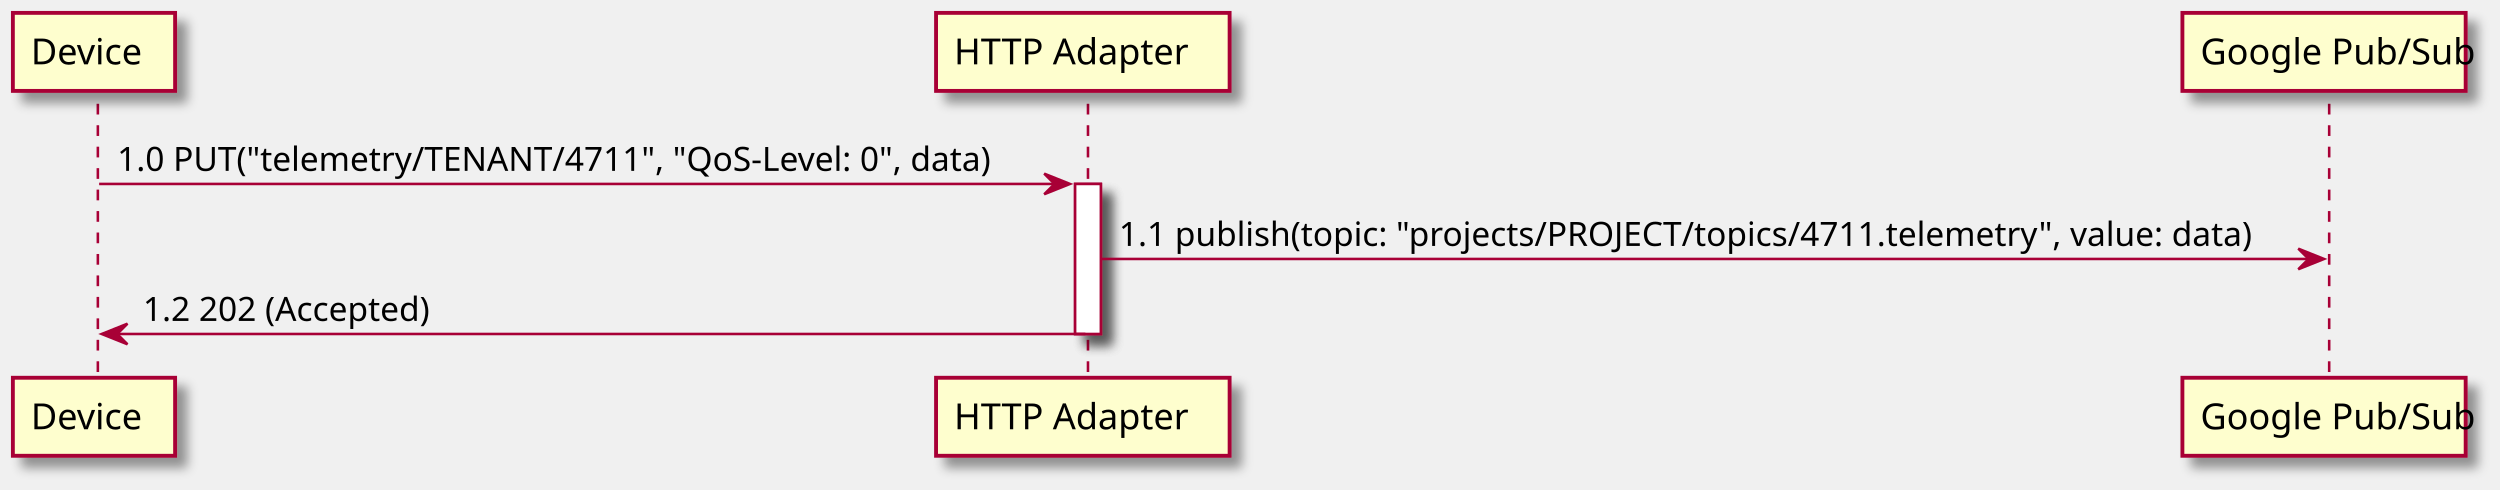
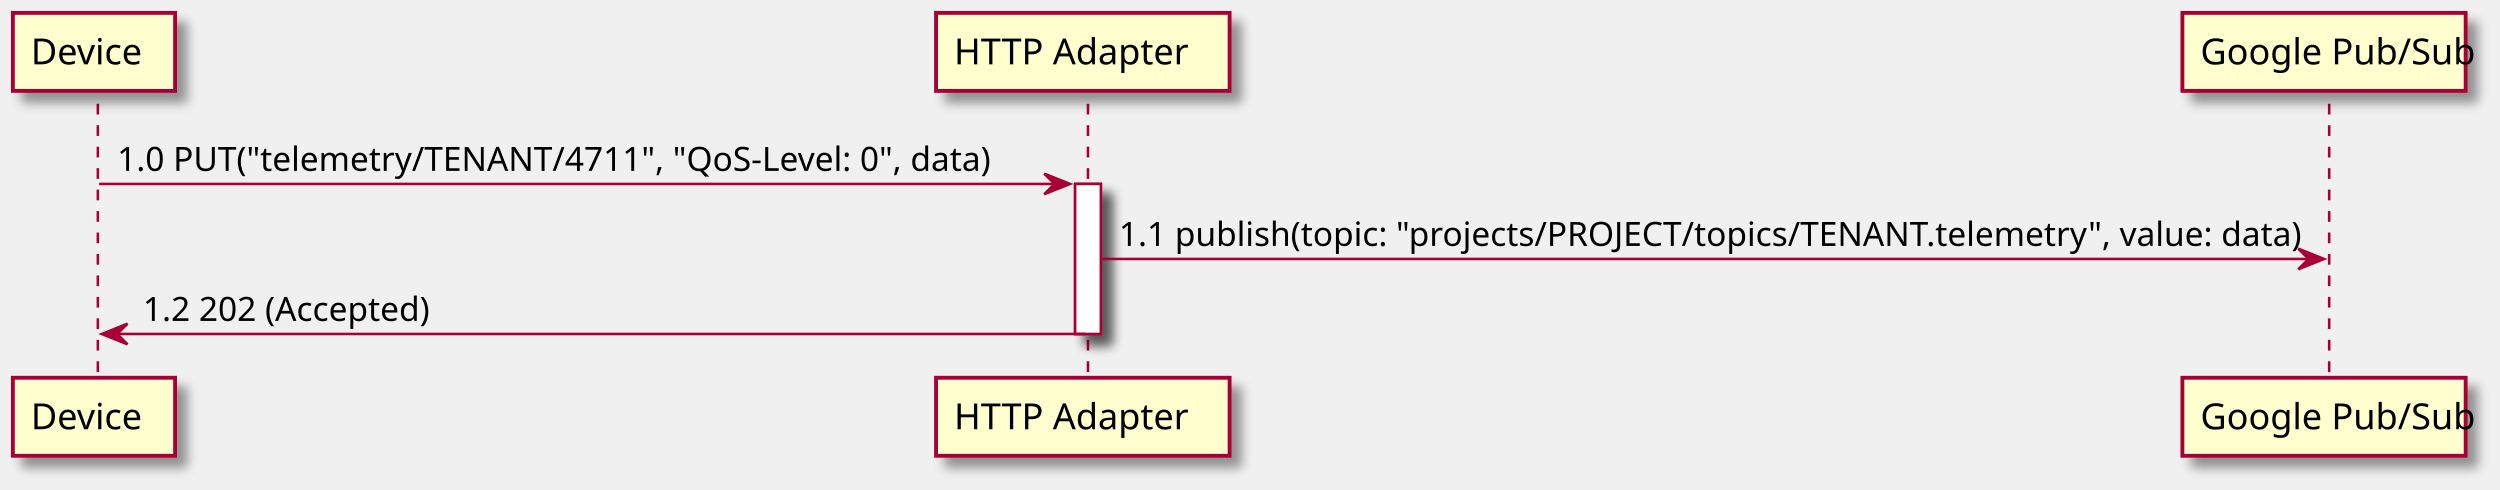
<svg xmlns="http://www.w3.org/2000/svg" contentscripttype="application/ecmascript" contentstyletype="text/css" height="228px" preserveAspectRatio="none" style="width:1165px;height:228px;" version="1.1" viewBox="0 0 1165 228" width="1165.2px" zoomAndPan="magnify">
  <defs>
    <filter height="300%" id="f19d8xr5h8o235" width="300%" x="-1" y="-1">
      <feGaussianBlur result="blurOut" stdDeviation="2.4" />
      <feColorMatrix in="blurOut" result="blurOut2" type="matrix" values="0 0 0 0 0 0 0 0 0 0 0 0 0 0 0 0 0 0 .4 0" />
      <feOffset dx="4.8" dy="4.8" in="blurOut2" result="blurOut3" />
      <feBlend in="SourceGraphic" in2="blurOut3" mode="normal" />
    </filter>
  </defs>
  <g>
    <rect fill="#FFFFFF" filter="url(#f19d8xr5h8o235)" height="69.919" style="stroke: #A80036; stroke-width: 1.2;" width="12" x="501" y="85.716" />
    <line style="stroke: #A80036; stroke-width: 1.2; stroke-dasharray: 5.0,5.0;" x1="45.6" x2="45.6" y1="48.356" y2="177.234" />
    <line style="stroke: #A80036; stroke-width: 1.2; stroke-dasharray: 5.0,5.0;" x1="507" x2="507" y1="48.356" y2="177.234" />
    <line style="stroke: #A80036; stroke-width: 1.2; stroke-dasharray: 5.0,5.0;" x1="1085.4" x2="1085.4" y1="48.356" y2="177.234" />
    <rect fill="#FEFECE" filter="url(#f19d8xr5h8o235)" height="36.356" style="stroke: #A80036; stroke-width: 1.8;" width="75.6" x="6" y="6" />
    <text fill="#000000" font-family="sans-serif" font-size="16.8" lengthAdjust="spacingAndGlyphs" textLength="58.8" x="14.4" y="29.994" style="white-space: pre;">Device</text>
    <rect fill="#FEFECE" filter="url(#f19d8xr5h8o235)" height="36.356" style="stroke: #A80036; stroke-width: 1.8;" width="75.6" x="6" y="176.034" />
    <text fill="#000000" font-family="sans-serif" font-size="16.8" lengthAdjust="spacingAndGlyphs" textLength="58.8" x="14.4" y="200.029" style="white-space: pre;">Device</text>
    <rect fill="#FEFECE" filter="url(#f19d8xr5h8o235)" height="36.356" style="stroke: #A80036; stroke-width: 1.8;" width="136.8" x="436.2" y="6" />
    <text fill="#000000" font-family="sans-serif" font-size="16.8" lengthAdjust="spacingAndGlyphs" textLength="120" x="444.6" y="29.994" style="white-space: pre;">HTTP Adapter</text>
    <rect fill="#FEFECE" filter="url(#f19d8xr5h8o235)" height="36.356" style="stroke: #A80036; stroke-width: 1.8;" width="136.8" x="436.2" y="176.034" />
    <text fill="#000000" font-family="sans-serif" font-size="16.8" lengthAdjust="spacingAndGlyphs" textLength="120" x="444.6" y="200.029" style="white-space: pre;">HTTP Adapter</text>
    <rect fill="#FEFECE" filter="url(#f19d8xr5h8o235)" height="36.356" style="stroke: #A80036; stroke-width: 1.8;" width="132" x="1017" y="6" />
    <text fill="#000000" font-family="sans-serif" font-size="16.8" lengthAdjust="spacingAndGlyphs" textLength="115.2" x="1025.4" y="29.994" style="white-space: pre;">Google Pub/Sub</text>
    <rect fill="#FEFECE" filter="url(#f19d8xr5h8o235)" height="36.356" style="stroke: #A80036; stroke-width: 1.8;" width="132" x="1017" y="176.034" />
    <text fill="#000000" font-family="sans-serif" font-size="16.8" lengthAdjust="spacingAndGlyphs" textLength="115.2" x="1025.4" y="200.029" style="white-space: pre;">Google Pub/Sub</text>
    <rect fill="#FFFFFF" filter="url(#f19d8xr5h8o235)" height="69.919" style="stroke: #A80036; stroke-width: 1.2;" width="12" x="501" y="85.716" />
    <polygon fill="#A80036" points="486.6,80.916,498.6,85.716,486.6,90.516,491.4,85.716" style="stroke: #A80036; stroke-width: 1.2;" />
    <line style="stroke: #A80036; stroke-width: 1.2;" x1="46.2" x2="493.8" y1="85.716" y2="85.716" />
    <text fill="#000000" font-family="sans-serif" font-size="15.6" lengthAdjust="spacingAndGlyphs" textLength="432" x="54.6" y="79.636" style="white-space: pre;">1.0 PUT("telemetry/TENANT/4711", "QoS-Level: 0", data)</text>
    <polygon fill="#A80036" points="1071,115.875,1083,120.675,1071,125.475,1075.8,120.675" style="stroke: #A80036; stroke-width: 1.2;" />
    <line style="stroke: #A80036; stroke-width: 1.2;" x1="513" x2="1078.2" y1="120.675" y2="120.675" />
-     <text fill="#000000" font-family="sans-serif" font-size="15.6" lengthAdjust="spacingAndGlyphs" textLength="543.6" x="521.4" y="114.596" style="white-space: pre;">1.1 publish(topic: "projects/PROJECT/topics/4711.telemetry", value: data)</text>
+     <text fill="#000000" font-family="sans-serif" font-size="15.6" lengthAdjust="spacingAndGlyphs" textLength="543.6" x="521.4" y="114.596" style="white-space: pre;">1.1 publish(topic: "projects/PROJECT/topics/TENANT.telemetry", value: data)</text>
    <polygon fill="#A80036" points="59.4,150.834,47.4,155.634,59.4,160.434,54.6,155.634" style="stroke: #A80036; stroke-width: 1.2;" />
    <line style="stroke: #A80036; stroke-width: 1.2;" x1="52.2" x2="505.8" y1="155.634" y2="155.634" />
    <text fill="#000000" font-family="sans-serif" font-size="15.6" lengthAdjust="spacingAndGlyphs" textLength="146.4" x="66.6" y="149.555" style="white-space: pre;">1.2 202 (Accepted)</text>
  </g>
</svg>
